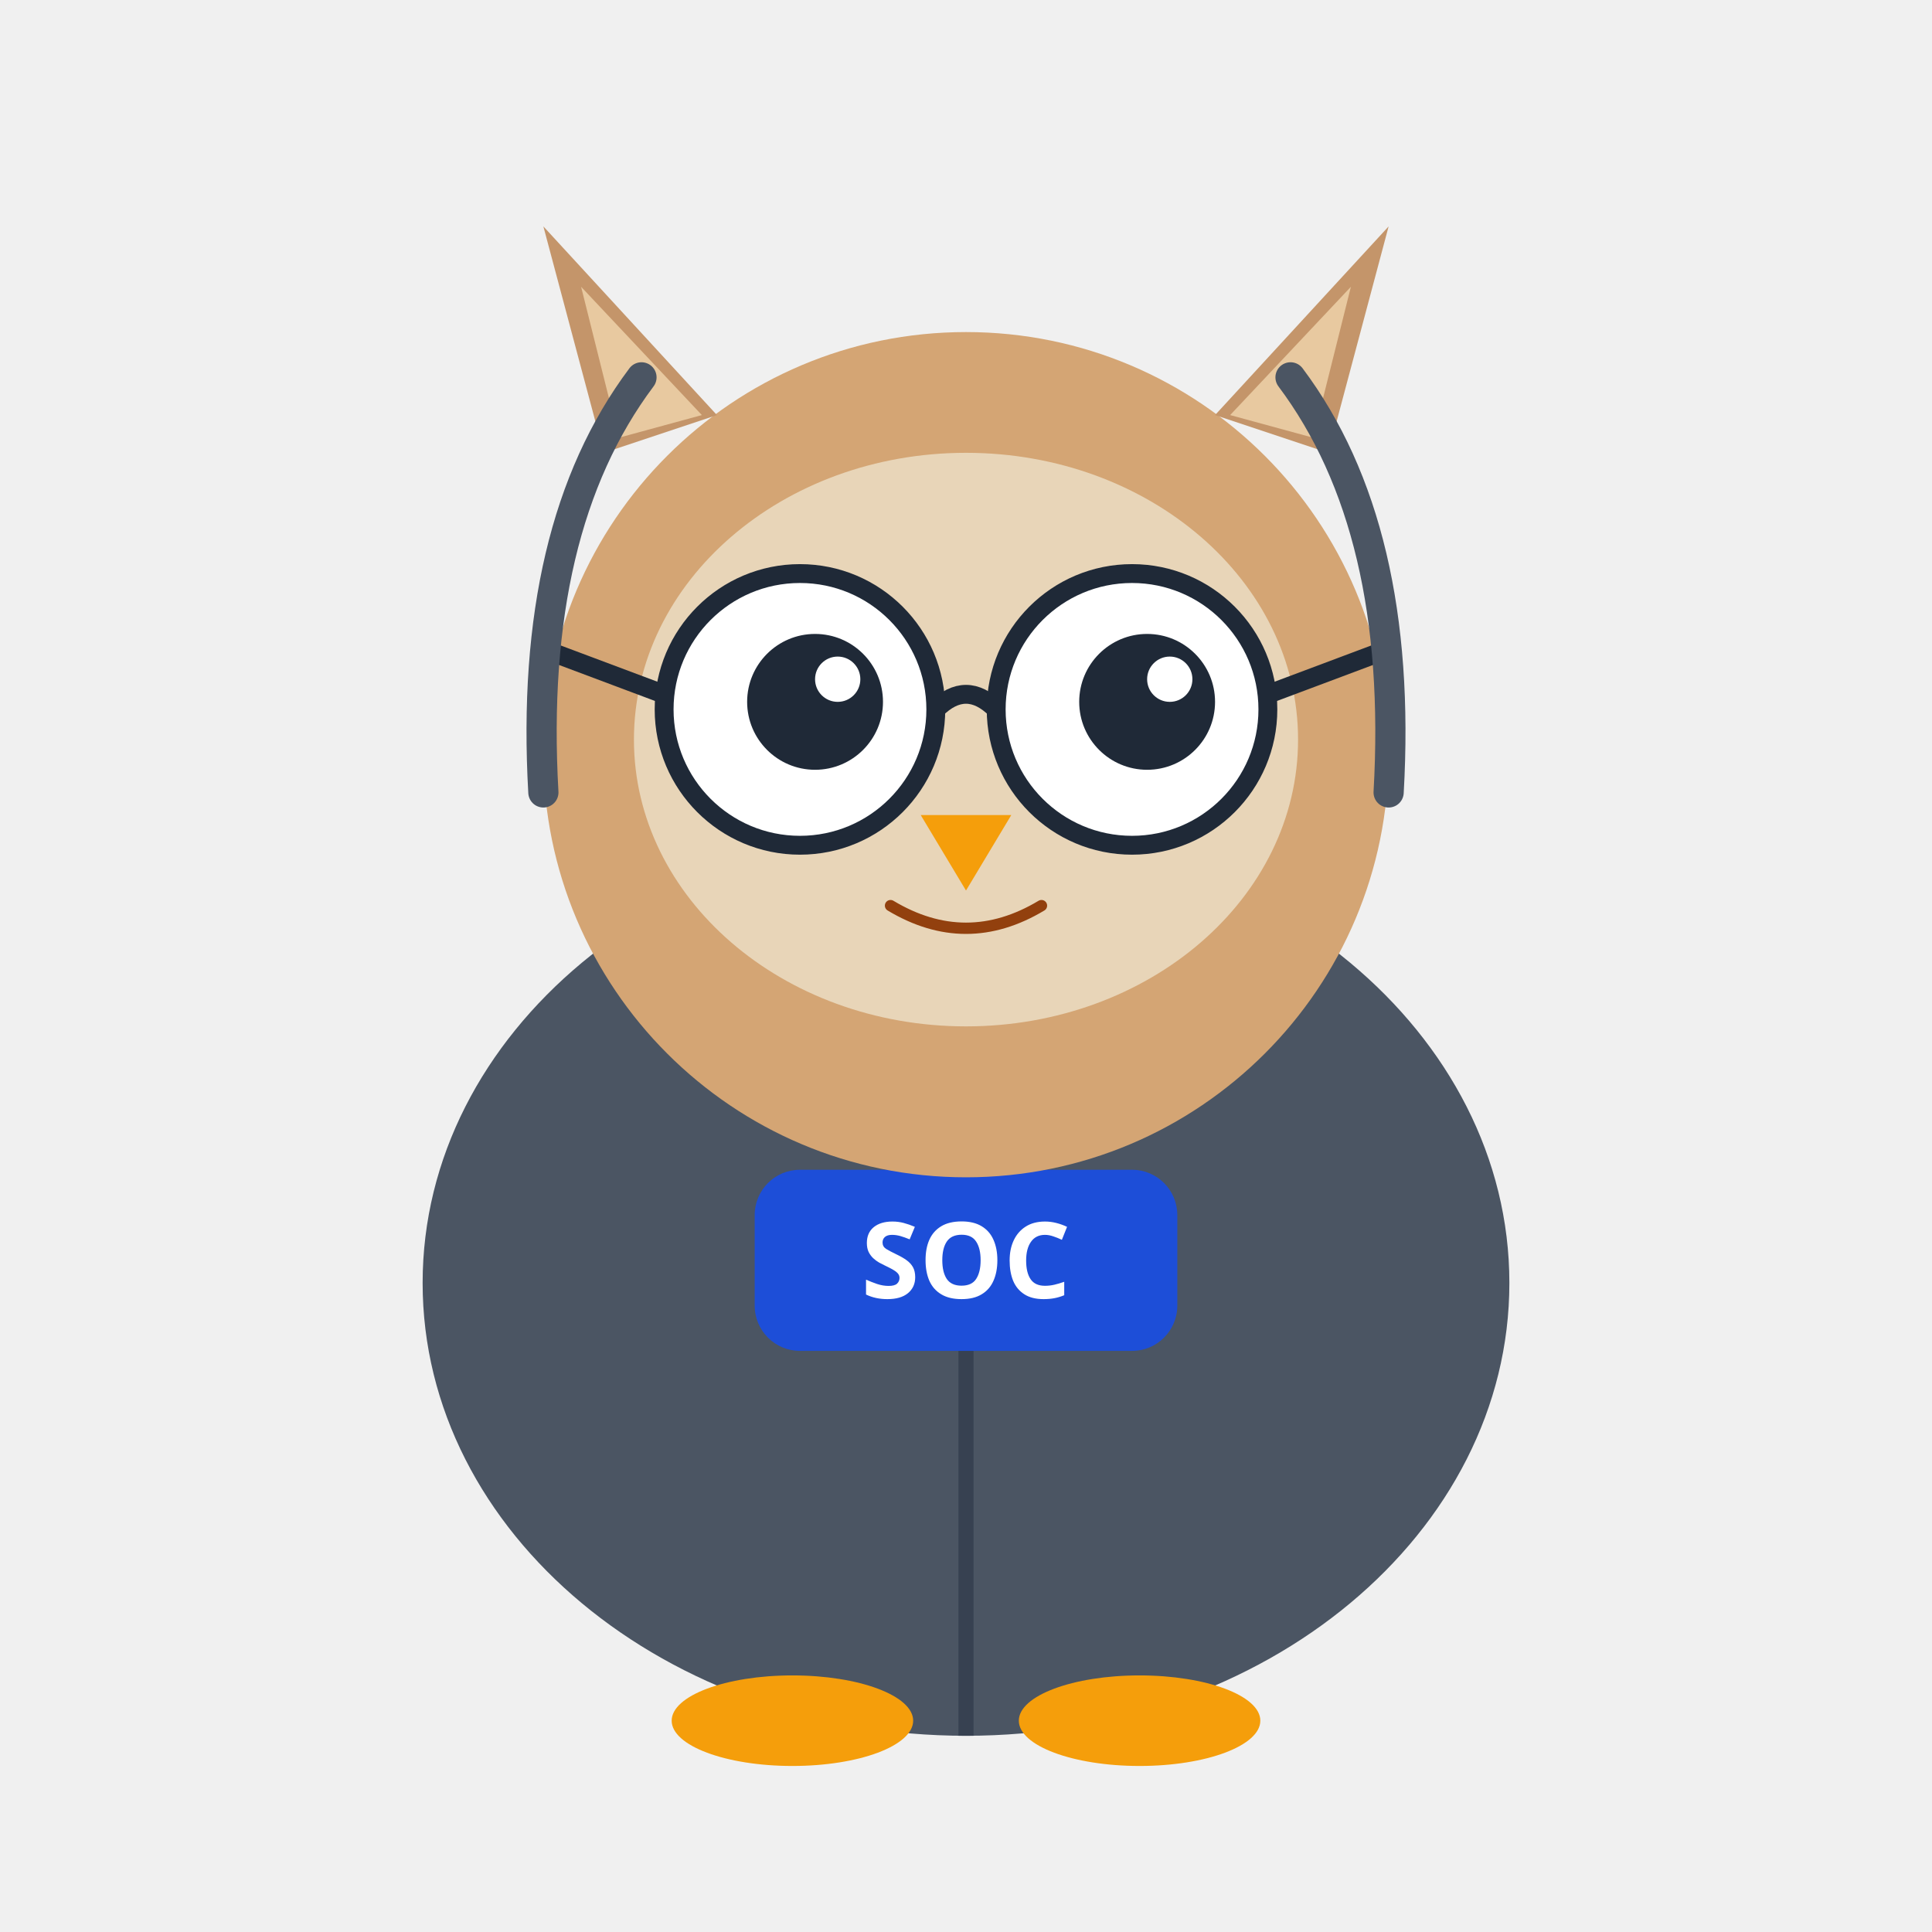
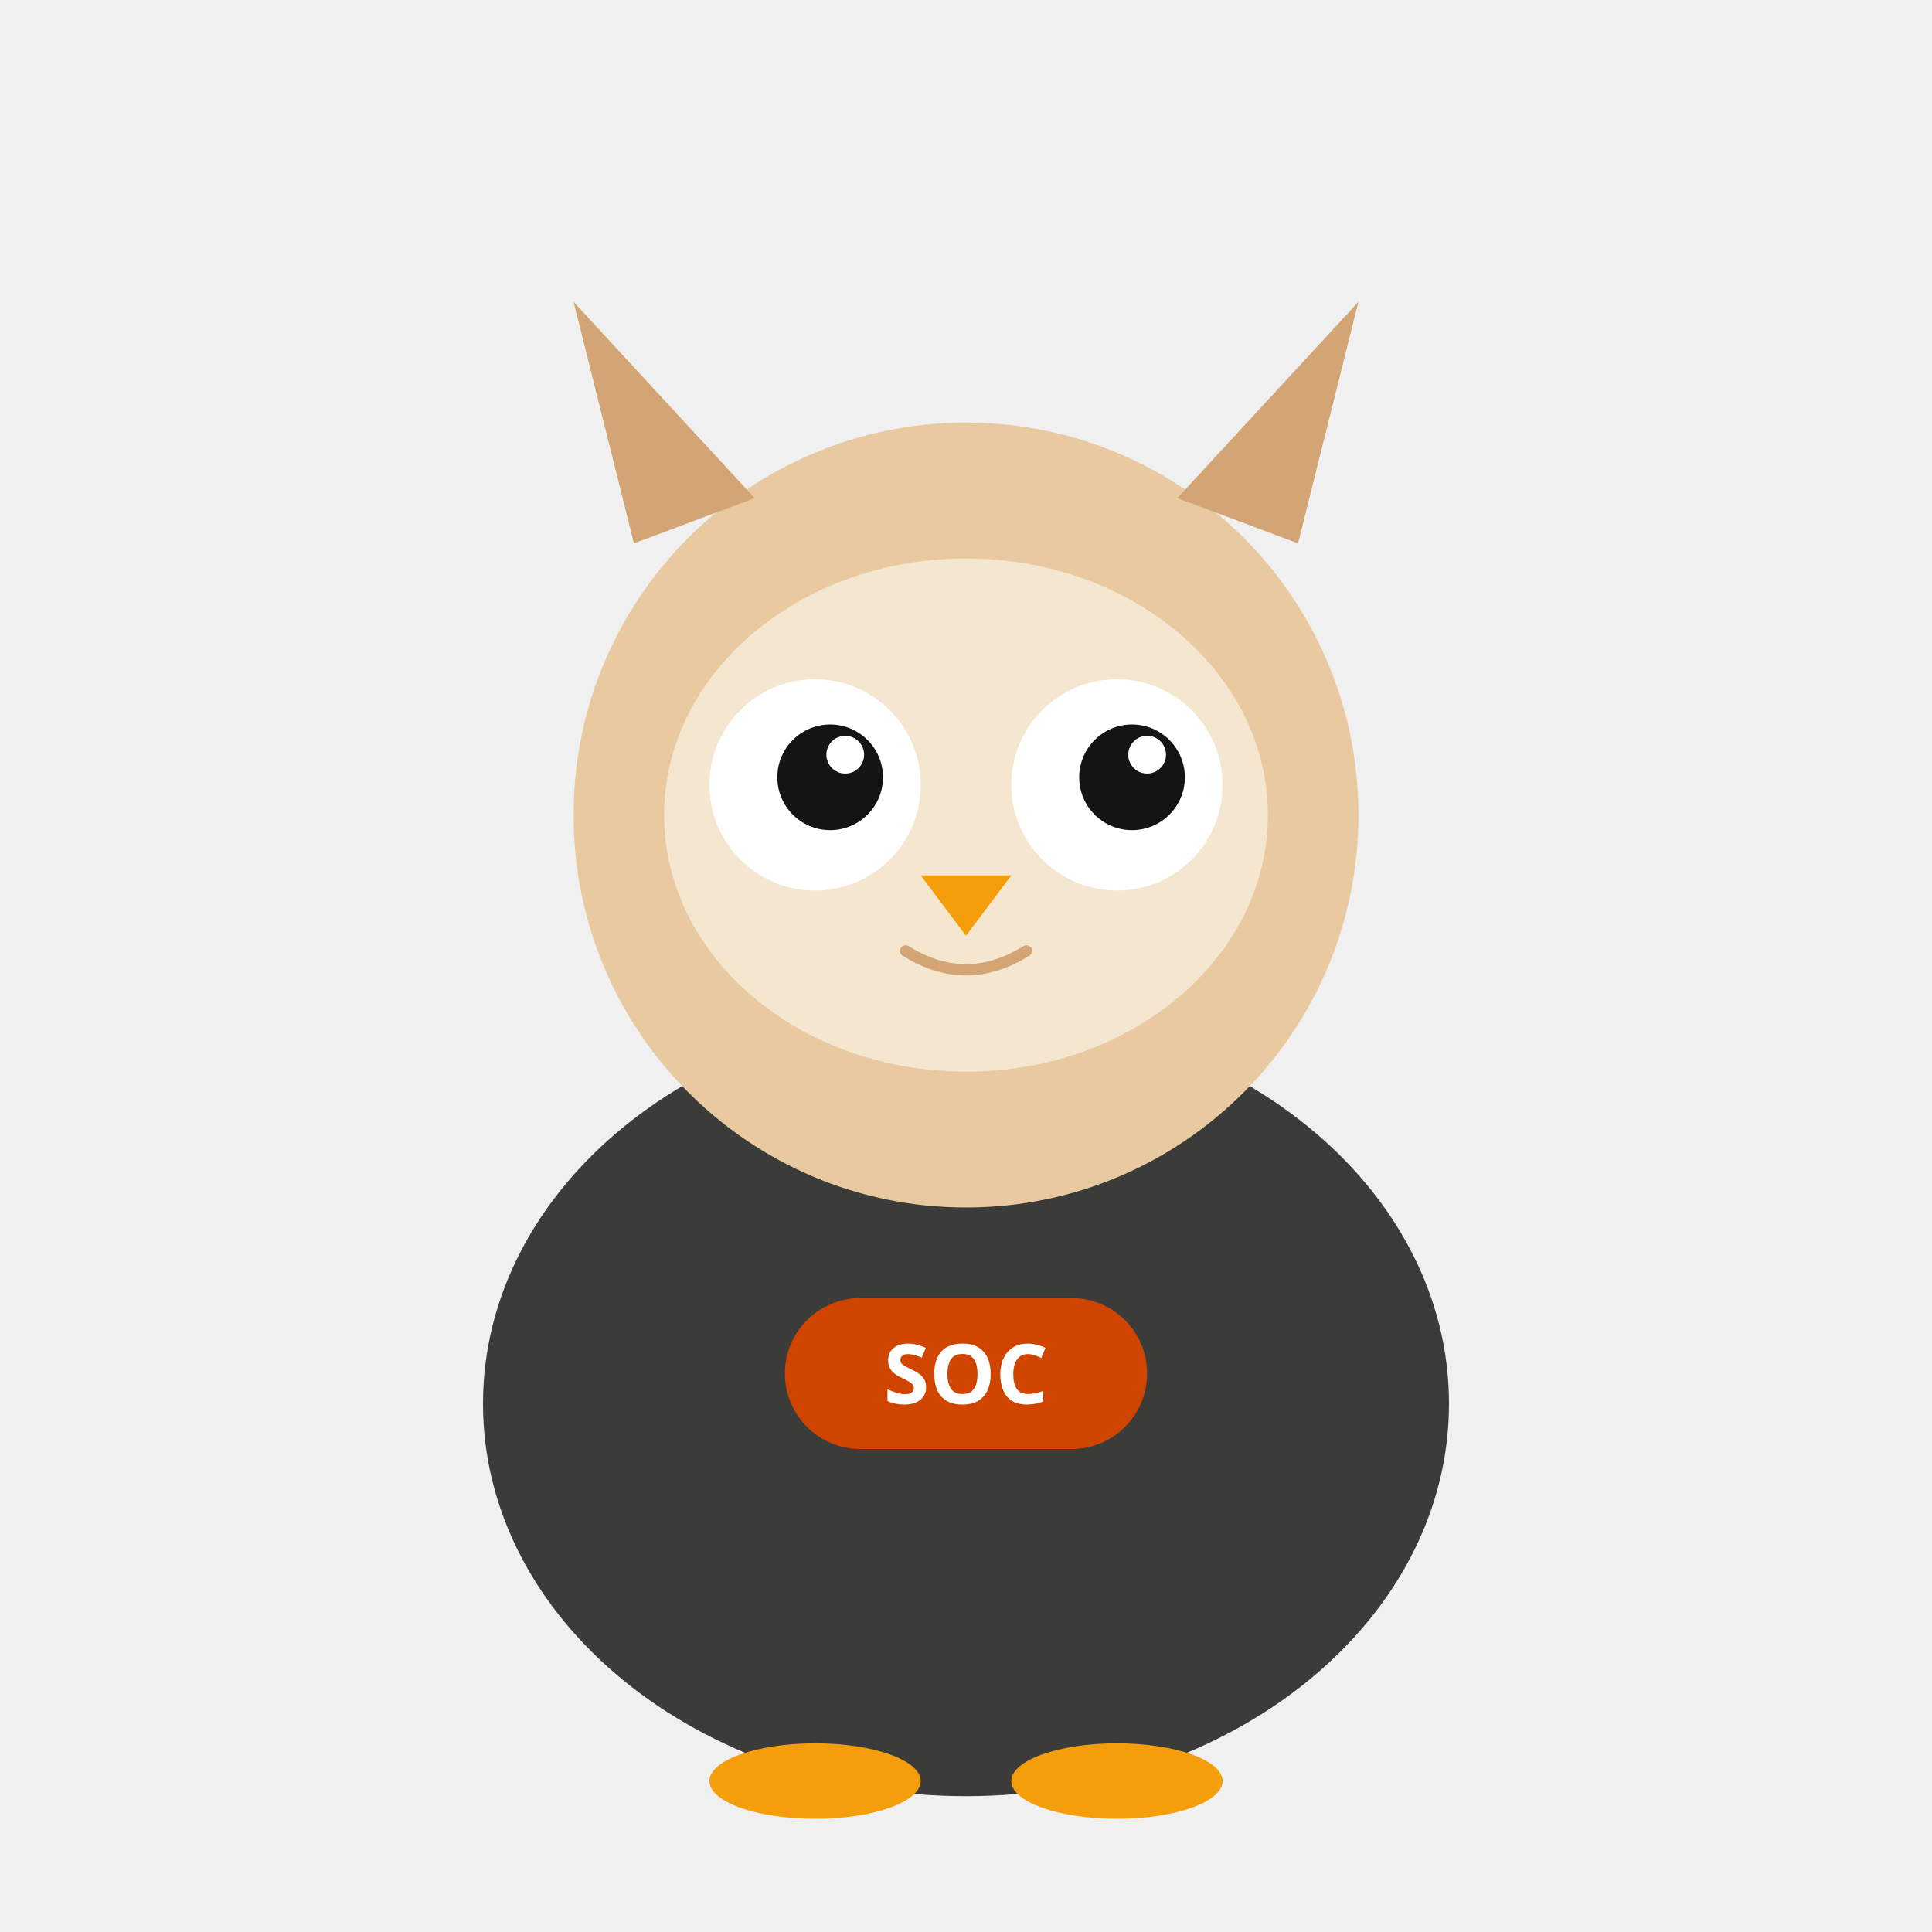
<svg xmlns="http://www.w3.org/2000/svg" viewBox="0 0 256 256" fill="none">
-   <ellipse cx="128" cy="170" rx="72" ry="60" fill="#4B5563" />
-   <line x1="128" y1="130" x2="128" y2="230" stroke="#374151" stroke-width="2" />
-   <rect x="100" y="155" width="56" height="24" rx="6" fill="#1D4ED8" />
-   <text x="128" y="172" text-anchor="middle" font-family="sans-serif" font-size="14" font-weight="700" fill="#FFFFFF">SOC</text>
-   <circle cx="128" cy="100" r="56" fill="#D4A574" />
-   <path d="M80 60 L72 30 L95 55 Z" fill="#C4956A" />
-   <path d="M176 60 L184 30 L161 55 Z" fill="#C4956A" />
-   <path d="M82 58 L77 38 L93 55 Z" fill="#E8C9A0" />
-   <path d="M174 58 L179 38 L163 55 Z" fill="#E8C9A0" />
-   <ellipse cx="128" cy="98" rx="44" ry="38" fill="#E8D5B8" />
-   <circle cx="106" cy="94" r="18" fill="#FFFFFF" stroke="#1F2937" stroke-width="2.5" />
-   <circle cx="150" cy="94" r="18" fill="#FFFFFF" stroke="#1F2937" stroke-width="2.5" />
-   <circle cx="108" cy="93" r="9" fill="#1F2937" />
-   <circle cx="111" cy="90" r="3" fill="#FFFFFF" />
-   <circle cx="152" cy="93" r="9" fill="#1F2937" />
-   <circle cx="155" cy="90" r="3" fill="#FFFFFF" />
-   <path d="M124 94 Q128 90 132 94" stroke="#1F2937" stroke-width="2.5" fill="none" />
-   <path d="M88 92 L72 86" stroke="#1F2937" stroke-width="2.5" stroke-linecap="round" />
-   <path d="M168 92 L184 86" stroke="#1F2937" stroke-width="2.5" stroke-linecap="round" />
-   <path d="M122 108 L128 118 L134 108 Z" fill="#F59E0B" />
-   <path d="M118 120 Q128 126 138 120" stroke="#92400E" stroke-width="1.5" fill="none" stroke-linecap="round" />
-   <path d="M72 105 Q70 70 85 50" stroke="#4B5563" stroke-width="4" fill="none" stroke-linecap="round" />
-   <path d="M184 105 Q186 70 171 50" stroke="#4B5563" stroke-width="4" fill="none" stroke-linecap="round" />
-   <ellipse cx="105" cy="228" rx="16" ry="6" fill="#F59E0B" />
-   <ellipse cx="151" cy="228" rx="16" ry="6" fill="#F59E0B" />
+   <ellipse cx="128" cy="186" rx="64" ry="52" fill="#3B3B3A" />
+   <rect x="104" y="172" width="48" height="20" rx="10" fill="#CF4500" />
+   <text x="128" y="186" text-anchor="middle" font-family="sans-serif" font-size="11" font-weight="700" fill="#FFF">SOC</text>
+   <circle cx="128" cy="108" r="52" fill="#E8C9A0" />
+   <path d="M84 72 L76 40 L100 66 Z" fill="#D4A574" />
+   <path d="M172 72 L180 40 L156 66 Z" fill="#D4A574" />
+   <ellipse cx="128" cy="108" rx="40" ry="34" fill="#F5E6D0" />
+   <circle cx="108" cy="104" r="14" fill="#FFF" />
+   <circle cx="148" cy="104" r="14" fill="#FFF" />
+   <circle cx="110" cy="103" r="7" fill="#141413" />
+   <circle cx="150" cy="103" r="7" fill="#141413" />
+   <circle cx="112" cy="100" r="2.5" fill="#FFF" />
+   <circle cx="152" cy="100" r="2.5" fill="#FFF" />
+   <path d="M122 116 L128 124 L134 116 Z" fill="#F59E0B" />
+   <path d="M120 126 Q128 131 136 126" stroke="#D4A574" stroke-width="1.5" fill="none" stroke-linecap="round" />
+   <ellipse cx="108" cy="236" rx="14" ry="5" fill="#F59E0B" />
+   <ellipse cx="148" cy="236" rx="14" ry="5" fill="#F59E0B" />
</svg>
